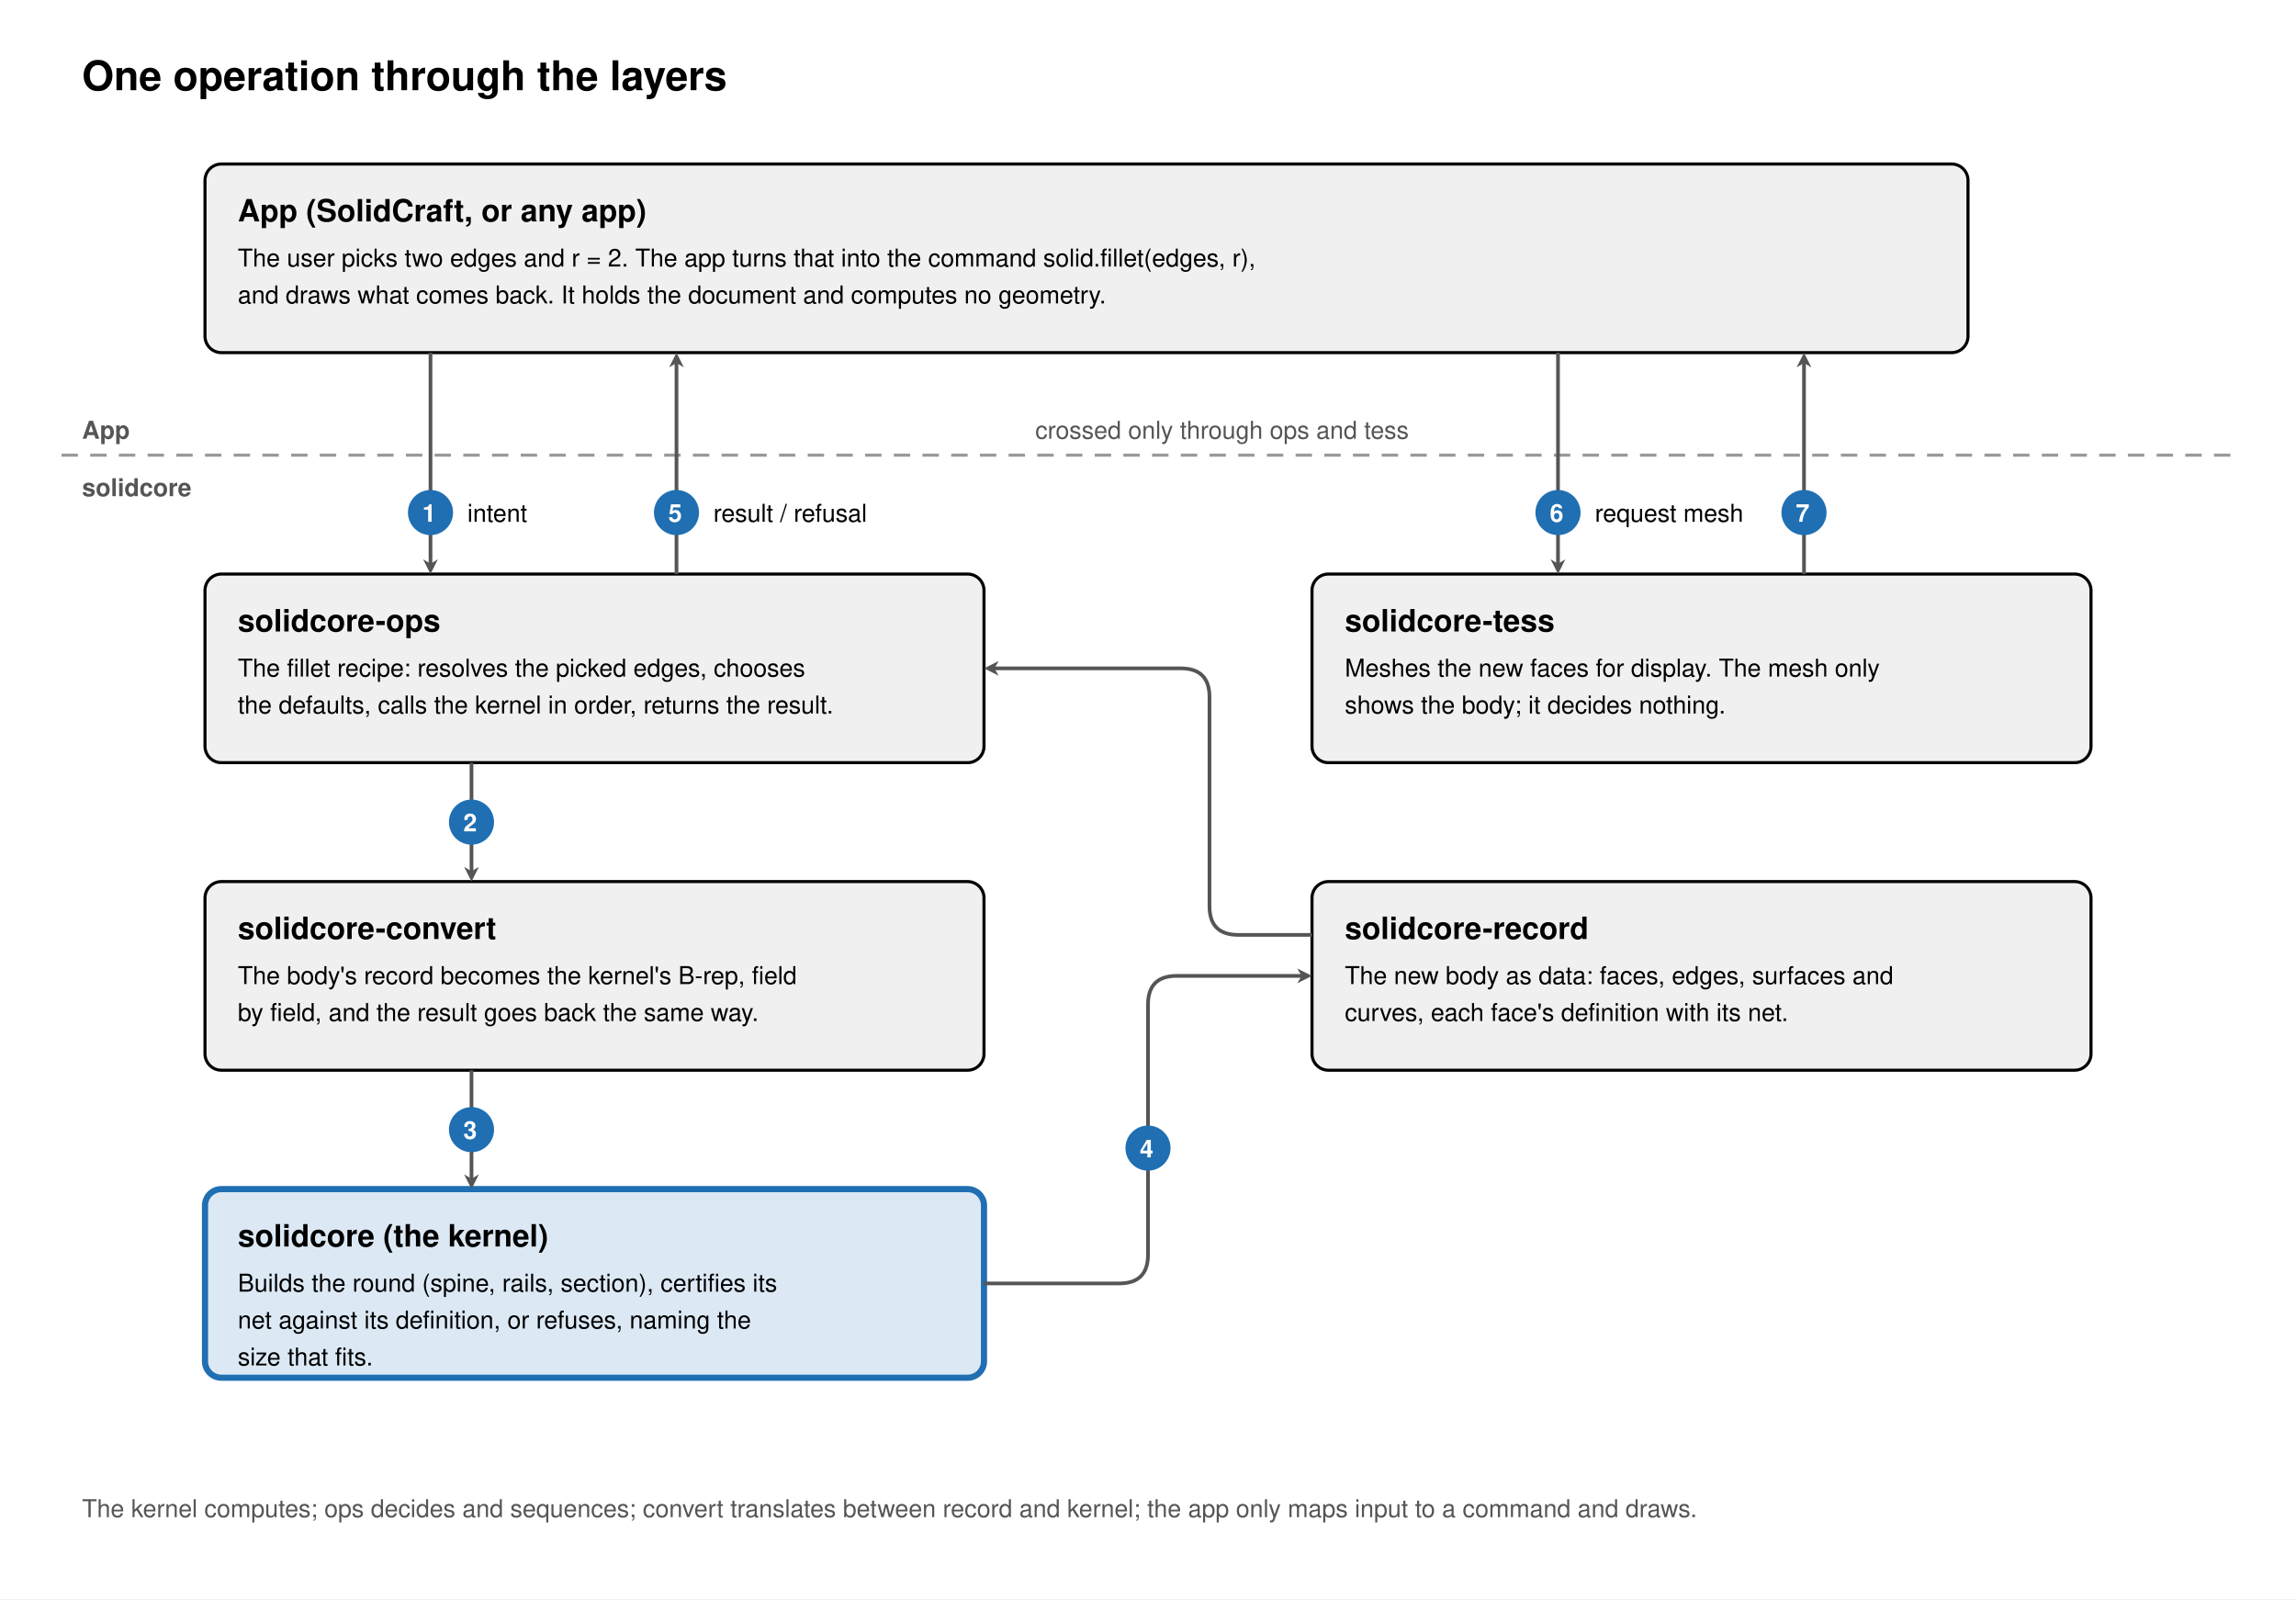
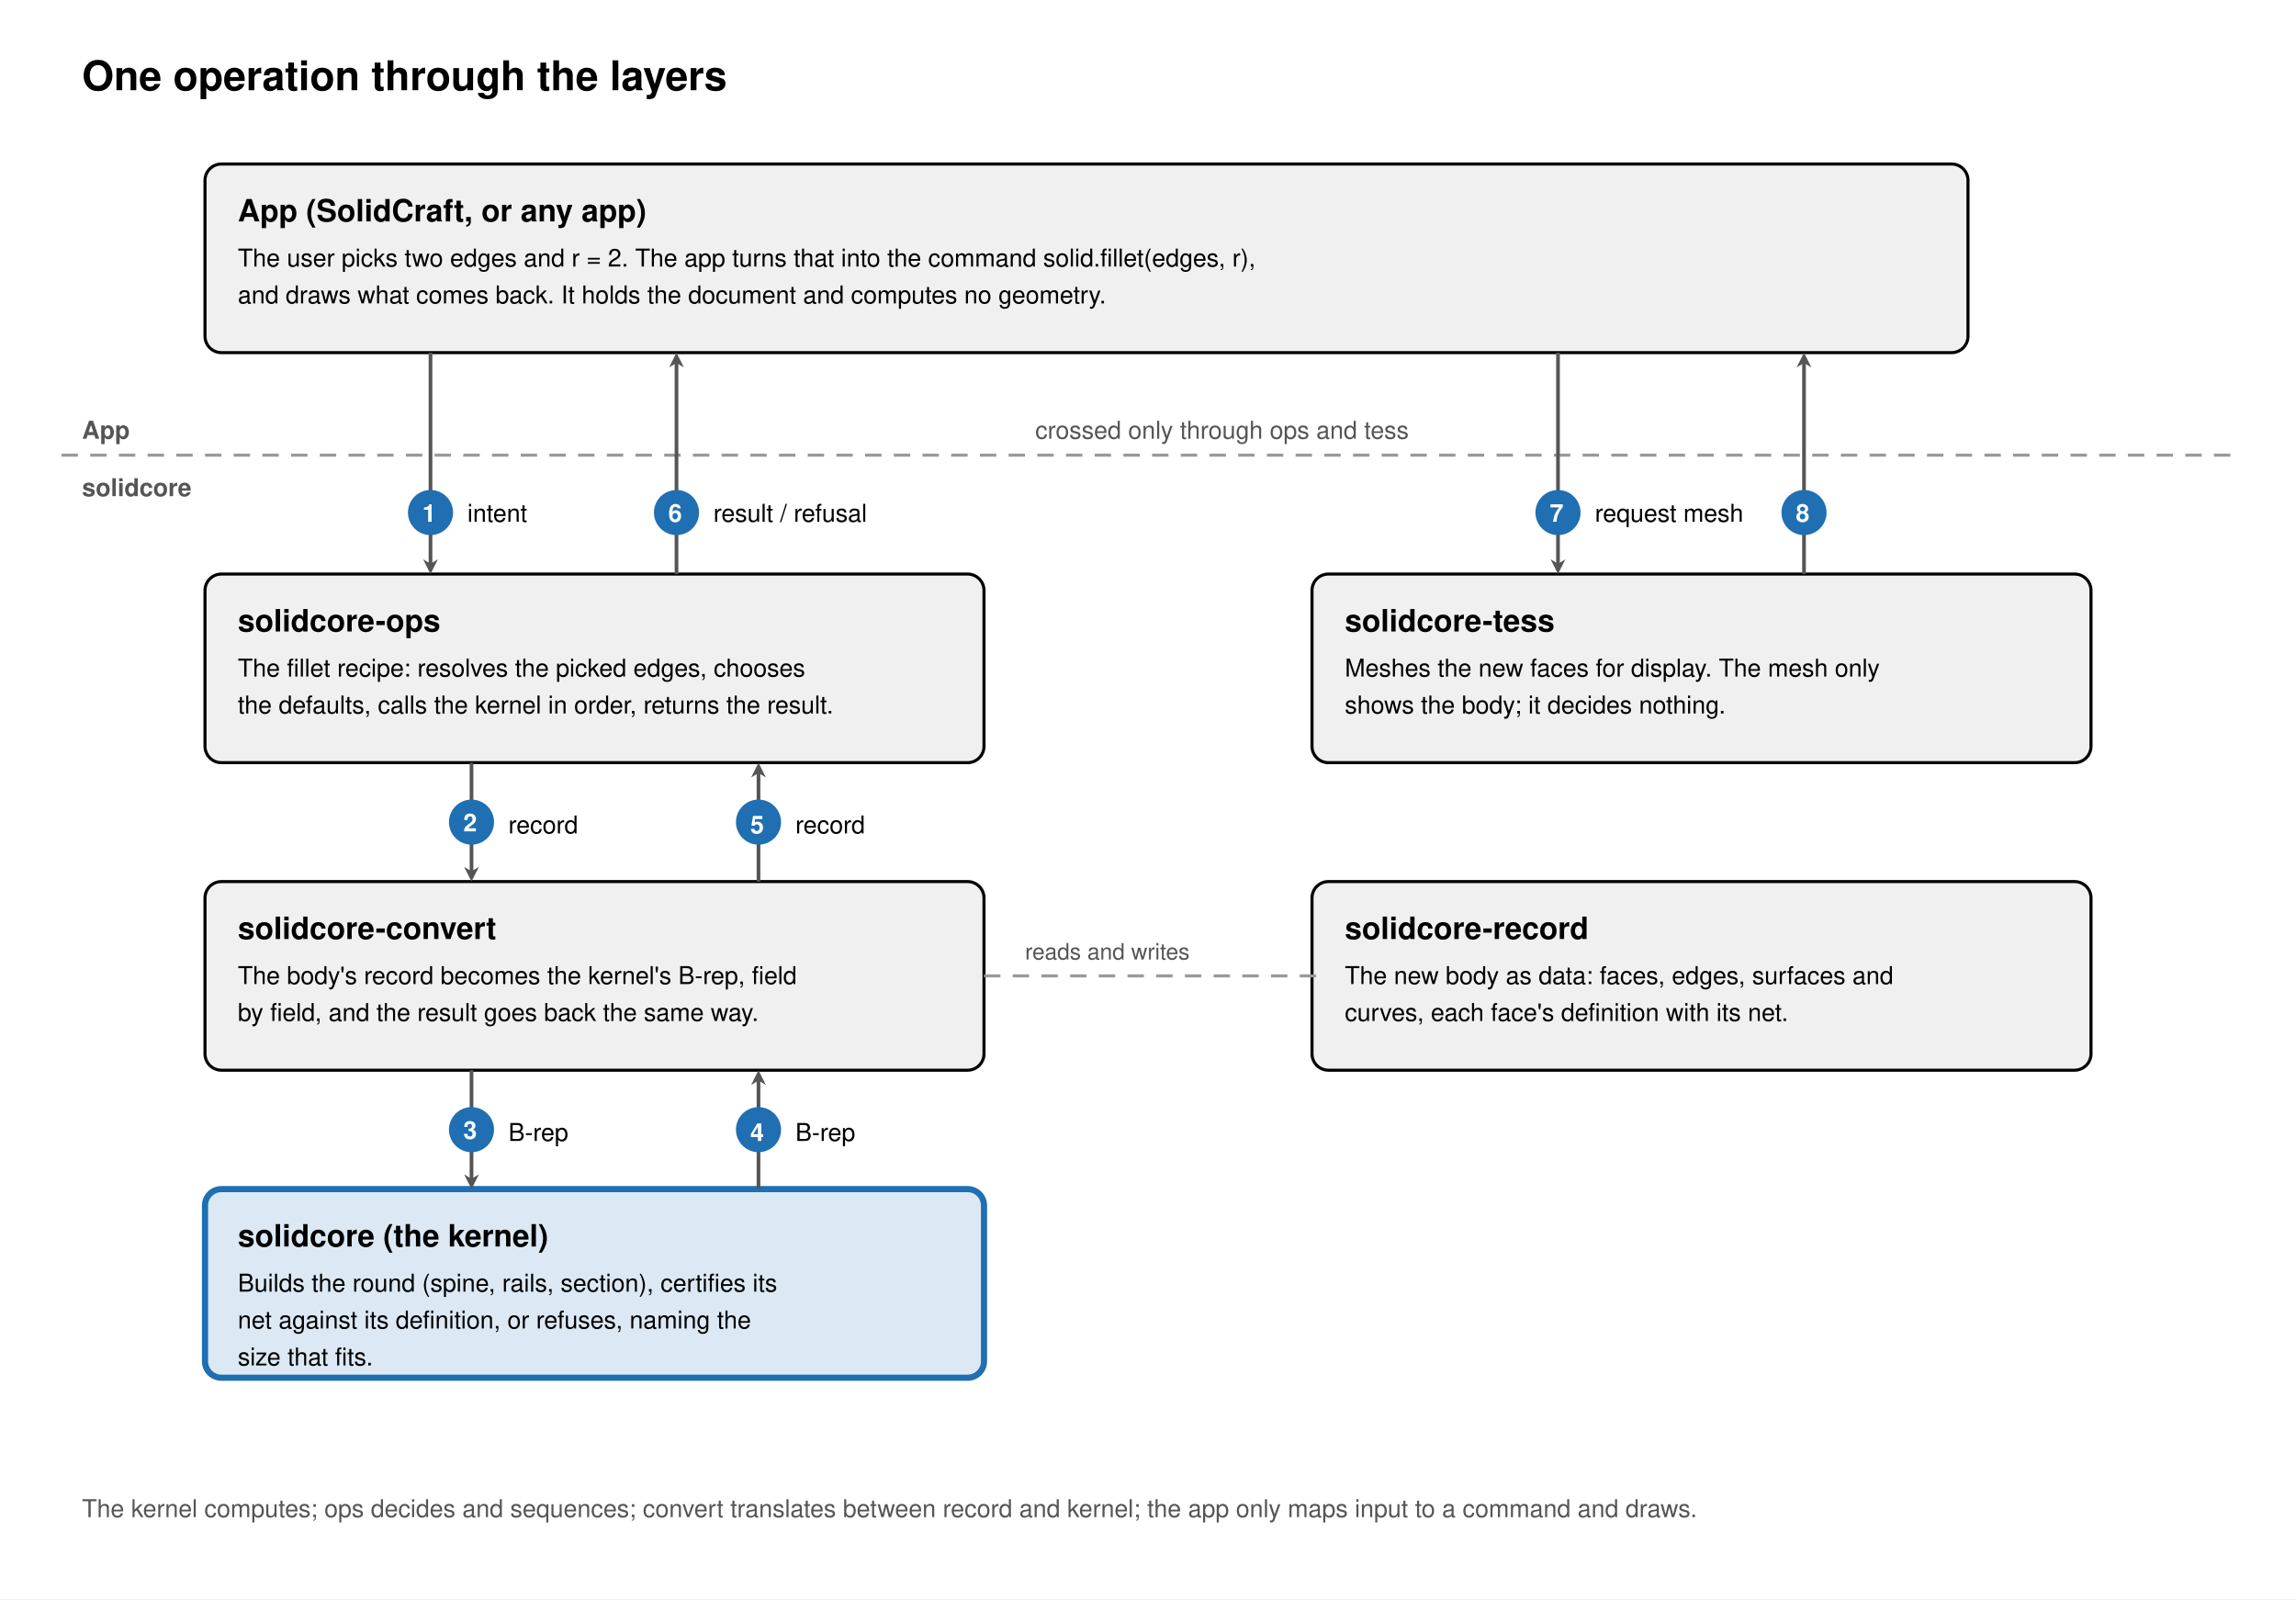
<svg xmlns="http://www.w3.org/2000/svg" width="1120" height="780" viewBox="0 0 1120 780">
  <g id="Layer_1" data-name="Layer 1">
    <path d="M0 0 L1120 0 L1120 780 L0 780 Z" fill="#ffffff" />
    <text transform="matrix(1 0 0 1 40 44)" x="0" y="0" xml:space="preserve" font-family="Helvetica" font-size="20" font-weight="bold" fill="#000000">
      <tspan x="0" y="0">One operation through the layers</tspan>
    </text>
    <path d="M108 80 L952 80 C956.418 80 960 83.582 960 88 L960 164 C960 168.418 956.418 172 952 172 L108 172 C103.582 172 100 168.418 100 164 L100 88 C100 83.582 103.582 80 108 80 Z" fill="#f0f0f0" stroke="#000000" stroke-width="1.5" stroke-miterlimit="10" />
    <text transform="matrix(1 0 0 1 116 108)" x="0" y="0" xml:space="preserve" font-family="Helvetica" font-size="15" font-weight="bold" fill="#000000">
      <tspan x="0" y="0">App (SolidCraft, or any app)</tspan>
    </text>
    <text transform="matrix(1 0 0 1 116 130)" x="0" y="0" xml:space="preserve" font-family="Helvetica" font-size="12" fill="#000000">
      <tspan x="0" y="0">The user picks two edges and r = 2. The app turns that into the command solid.fillet(edges, r),</tspan>
    </text>
    <text transform="matrix(1 0 0 1 116 148)" x="0" y="0" xml:space="preserve" font-family="Helvetica" font-size="12" fill="#000000">
      <tspan x="0" y="0">and draws what comes back. It holds the document and computes no geometry.</tspan>
    </text>
    <path d="M30 222 L1090 222" fill="none" stroke="#999999" stroke-width="1.5" stroke-miterlimit="10" stroke-dasharray="8 6" />
    <text transform="matrix(1 0 0 1 40 214)" x="0" y="0" xml:space="preserve" font-family="Helvetica" font-size="12" font-weight="bold" fill="#555555">
      <tspan x="0" y="0">App</tspan>
    </text>
    <text transform="matrix(1 0 0 1 40 242)" x="0" y="0" xml:space="preserve" font-family="Helvetica" font-size="12" font-weight="bold" fill="#555555">
      <tspan x="0" y="0">solidcore</tspan>
    </text>
    <text transform="matrix(1 0 0 1 505 214)" x="0" y="0" xml:space="preserve" font-family="Helvetica" font-size="12" fill="#555555">
      <tspan x="0" y="0">crossed only through ops and tess</tspan>
    </text>
    <path d="M108 280 L472 280 C476.418 280 480 283.582 480 288 L480 364 C480 368.418 476.418 372 472 372 L108 372 C103.582 372 100 368.418 100 364 L100 288 C100 283.582 103.582 280 108 280 Z" fill="#f0f0f0" stroke="#000000" stroke-width="1.5" stroke-miterlimit="10" />
    <text transform="matrix(1 0 0 1 116 308)" x="0" y="0" xml:space="preserve" font-family="Helvetica" font-size="15" font-weight="bold" fill="#000000">
      <tspan x="0" y="0">solidcore-ops</tspan>
    </text>
    <text transform="matrix(1 0 0 1 116 330)" x="0" y="0" xml:space="preserve" font-family="Helvetica" font-size="12" fill="#000000">
      <tspan x="0" y="0">The fillet recipe: resolves the picked edges, chooses</tspan>
    </text>
    <text transform="matrix(1 0 0 1 116 348)" x="0" y="0" xml:space="preserve" font-family="Helvetica" font-size="12" fill="#000000">
      <tspan x="0" y="0">the defaults, calls the kernel in order, returns the result.</tspan>
    </text>
    <path d="M648 280 L1012 280 C1016.418 280 1020 283.582 1020 288 L1020 364 C1020 368.418 1016.418 372 1012 372 L648 372 C643.582 372 640 368.418 640 364 L640 288 C640 283.582 643.582 280 648 280 Z" fill="#f0f0f0" stroke="#000000" stroke-width="1.5" stroke-miterlimit="10" />
    <text transform="matrix(1 0 0 1 656 308)" x="0" y="0" xml:space="preserve" font-family="Helvetica" font-size="15" font-weight="bold" fill="#000000">
      <tspan x="0" y="0">solidcore-tess</tspan>
    </text>
    <text transform="matrix(1 0 0 1 656 330)" x="0" y="0" xml:space="preserve" font-family="Helvetica" font-size="12" fill="#000000">
      <tspan x="0" y="0">Meshes the new faces for display. The mesh only</tspan>
    </text>
    <text transform="matrix(1 0 0 1 656 348)" x="0" y="0" xml:space="preserve" font-family="Helvetica" font-size="12" fill="#000000">
      <tspan x="0" y="0">shows the body; it decides nothing.</tspan>
    </text>
    <path d="M108 430 L472 430 C476.418 430 480 433.582 480 438 L480 514 C480 518.418 476.418 522 472 522 L108 522 C103.582 522 100 518.418 100 514 L100 438 C100 433.582 103.582 430 108 430 Z" fill="#f0f0f0" stroke="#000000" stroke-width="1.5" stroke-miterlimit="10" />
    <text transform="matrix(1 0 0 1 116 458)" x="0" y="0" xml:space="preserve" font-family="Helvetica" font-size="15" font-weight="bold" fill="#000000">
      <tspan x="0" y="0">solidcore-convert</tspan>
    </text>
    <text transform="matrix(1 0 0 1 116 480)" x="0" y="0" xml:space="preserve" font-family="Helvetica" font-size="12" fill="#000000">
      <tspan x="0" y="0">The body's record becomes the kernel's B-rep, field</tspan>
    </text>
    <text transform="matrix(1 0 0 1 116 498)" x="0" y="0" xml:space="preserve" font-family="Helvetica" font-size="12" fill="#000000">
      <tspan x="0" y="0">by field, and the result goes back the same way.</tspan>
    </text>
    <path d="M648 430 L1012 430 C1016.418 430 1020 433.582 1020 438 L1020 514 C1020 518.418 1016.418 522 1012 522 L648 522 C643.582 522 640 518.418 640 514 L640 438 C640 433.582 643.582 430 648 430 Z" fill="#f0f0f0" stroke="#000000" stroke-width="1.5" stroke-miterlimit="10" />
    <text transform="matrix(1 0 0 1 656 458)" x="0" y="0" xml:space="preserve" font-family="Helvetica" font-size="15" font-weight="bold" fill="#000000">
      <tspan x="0" y="0">solidcore-record</tspan>
    </text>
    <text transform="matrix(1 0 0 1 656 480)" x="0" y="0" xml:space="preserve" font-family="Helvetica" font-size="12" fill="#000000">
      <tspan x="0" y="0">The new body as data: faces, edges, surfaces and</tspan>
    </text>
    <text transform="matrix(1 0 0 1 656 498)" x="0" y="0" xml:space="preserve" font-family="Helvetica" font-size="12" fill="#000000">
      <tspan x="0" y="0">curves, each face's definition with its net.</tspan>
    </text>
    <path d="M108 580 L472 580 C476.418 580 480 583.582 480 588 L480 664 C480 668.418 476.418 672 472 672 L108 672 C103.582 672 100 668.418 100 664 L100 588 C100 583.582 103.582 580 108 580 Z" fill="#dce9f5" stroke="#1f6fb2" stroke-width="3" stroke-miterlimit="10" />
    <text transform="matrix(1 0 0 1 116 608)" x="0" y="0" xml:space="preserve" font-family="Helvetica" font-size="15" font-weight="bold" fill="#000000">
      <tspan x="0" y="0">solidcore (the kernel)</tspan>
    </text>
    <text transform="matrix(1 0 0 1 116 630)" x="0" y="0" xml:space="preserve" font-family="Helvetica" font-size="12" fill="#000000">
      <tspan x="0" y="0">Builds the round (spine, rails, section), certifies its</tspan>
    </text>
    <text transform="matrix(1 0 0 1 116 648)" x="0" y="0" xml:space="preserve" font-family="Helvetica" font-size="12" fill="#000000">
      <tspan x="0" y="0">net against its definition, or refuses, naming the</tspan>
    </text>
    <text transform="matrix(1 0 0 1 116 666)" x="0" y="0" xml:space="preserve" font-family="Helvetica" font-size="12" fill="#000000">
      <tspan x="0" y="0">size that fits.</tspan>
    </text>
    <g>
      <g>
        <path d="M210.9 172 L210.9 277.48 L209.1 277.48 L209.1 172 Z" fill="#555555" />
        <path d="M210 280 L206.4 272.8 L210 274.96 L213.6 272.8 Z" fill="#555555" />
      </g>
    </g>
    <path d="M199 250 C199 243.925 203.925 239 210 239 C216.075 239 221 243.925 221 250 C221 256.075 216.075 261 210 261 C203.925 261 199 256.075 199 250 Z" fill="#1f6fb2" />
    <text transform="matrix(1 0 0 1 206 254.5)" x="0" y="0" xml:space="preserve" font-family="Helvetica" font-size="12" font-weight="bold" fill="#ffffff">
      <tspan x="0" y="0">1</tspan>
    </text>
    <text transform="matrix(1 0 0 1 228 254.5)" x="0" y="0" xml:space="preserve" font-family="Helvetica" font-size="12" fill="#000000">
      <tspan x="0" y="0">intent</tspan>
    </text>
    <g>
      <g>
        <path d="M329.1 280 L329.1 174.52 L330.9 174.52 L330.9 280 Z" fill="#555555" />
        <path d="M330 172 L333.6 179.2 L330 177.04 L326.4 179.2 Z" fill="#555555" />
      </g>
    </g>
    <path d="M319 250 C319 243.925 323.925 239 330 239 C336.075 239 341 243.925 341 250 C341 256.075 336.075 261 330 261 C323.925 261 319 256.075 319 250 Z" fill="#1f6fb2" />
    <text transform="matrix(1 0 0 1 326 254.5)" x="0" y="0" xml:space="preserve" font-family="Helvetica" font-size="12" font-weight="bold" fill="#ffffff">
-       <tspan x="0" y="0">5</tspan>
+       <tspan x="0" y="0">6</tspan>
    </text>
    <text transform="matrix(1 0 0 1 348 254.5)" x="0" y="0" xml:space="preserve" font-family="Helvetica" font-size="12" fill="#000000">
      <tspan x="0" y="0">result / refusal</tspan>
    </text>
    <g>
      <g>
        <path d="M230.9 372 L230.9 427.48 L229.1 427.48 L229.1 372 Z" fill="#555555" />
        <path d="M230 430 L226.4 422.8 L230 424.96 L233.6 422.8 Z" fill="#555555" />
      </g>
    </g>
    <path d="M219 401 C219 394.925 223.925 390 230 390 C236.075 390 241 394.925 241 401 C241 407.075 236.075 412 230 412 C223.925 412 219 407.075 219 401 Z" fill="#1f6fb2" />
    <text transform="matrix(1 0 0 1 226 405.5)" x="0" y="0" xml:space="preserve" font-family="Helvetica" font-size="12" font-weight="bold" fill="#ffffff">
      <tspan x="0" y="0">2</tspan>
    </text>
    <g>
      <g>
        <path d="M230.9 522 L230.9 577.48 L229.1 577.48 L229.1 522 Z" fill="#555555" />
        <path d="M230 580 L226.4 572.8 L230 574.96 L233.6 572.8 Z" fill="#555555" />
      </g>
    </g>
    <path d="M219 551 C219 544.925 223.925 540 230 540 C236.075 540 241 544.925 241 551 C241 557.075 236.075 562 230 562 C223.925 562 219 557.075 219 551 Z" fill="#1f6fb2" />
    <text transform="matrix(1 0 0 1 226 555.5)" x="0" y="0" xml:space="preserve" font-family="Helvetica" font-size="12" font-weight="bold" fill="#ffffff">
      <tspan x="0" y="0">3</tspan>
    </text>
    <g>
      <g>
-         <path d="M480 625.1 L546 625.1 C554.836 625.1 559.1 620.836 559.1 612 L559.1 490 C559.1 480.17 564.17 475.1 574 475.1 L637.48 475.1 L637.48 476.9 L574 476.9 C565.164 476.9 560.9 481.164 560.9 490 L560.9 612 C560.9 621.83 555.83 626.9 546 626.9 L480 626.9 Z" fill="#555555" />
-         <path d="M640 476 L632.8 479.6 L634.96 476 L632.8 472.4 Z" fill="#555555" />
-       </g>
-     </g>
-     <path d="M549 560 C549 553.925 553.925 549 560 549 C566.075 549 571 553.925 571 560 C571 566.075 566.075 571 560 571 C553.925 571 549 566.075 549 560 Z" fill="#1f6fb2" />
-     <text transform="matrix(1 0 0 1 556 564.5)" x="0" y="0" xml:space="preserve" font-family="Helvetica" font-size="12" font-weight="bold" fill="#ffffff">
-       <tspan x="0" y="0">4</tspan>
-     </text>
-     <g>
-       <g>
-         <path d="M640 456.9 L604 456.9 C594.17 456.9 589.1 451.83 589.1 442 L589.1 340 C589.1 331.164 584.836 326.9 576 326.9 L482.52 326.9 L482.52 325.1 L576 325.1 C585.83 325.1 590.9 330.17 590.9 340 L590.9 442 C590.9 450.836 595.164 455.1 604 455.1 L640 455.1 Z" fill="#555555" />
-         <path d="M480 326 L487.2 322.4 L485.04 326 L487.2 329.6 Z" fill="#555555" />
-       </g>
-     </g>
-     <g>
-       <g>
        <path d="M760.9 172 L760.9 277.48 L759.1 277.48 L759.1 172 Z" fill="#555555" />
        <path d="M760 280 L756.4 272.8 L760 274.96 L763.6 272.8 Z" fill="#555555" />
      </g>
    </g>
    <path d="M749 250 C749 243.925 753.925 239 760 239 C766.075 239 771 243.925 771 250 C771 256.075 766.075 261 760 261 C753.925 261 749 256.075 749 250 Z" fill="#1f6fb2" />
    <text transform="matrix(1 0 0 1 756 254.5)" x="0" y="0" xml:space="preserve" font-family="Helvetica" font-size="12" font-weight="bold" fill="#ffffff">
-       <tspan x="0" y="0">6</tspan>
+       <tspan x="0" y="0">7</tspan>
    </text>
    <text transform="matrix(1 0 0 1 778 254.5)" x="0" y="0" xml:space="preserve" font-family="Helvetica" font-size="12" fill="#000000">
      <tspan x="0" y="0">request mesh</tspan>
    </text>
    <g>
      <g>
        <path d="M879.1 280 L879.1 174.52 L880.9 174.52 L880.9 280 Z" fill="#555555" />
        <path d="M880 172 L883.6 179.2 L880 177.04 L876.4 179.2 Z" fill="#555555" />
      </g>
    </g>
    <path d="M869 250 C869 243.925 873.925 239 880 239 C886.075 239 891 243.925 891 250 C891 256.075 886.075 261 880 261 C873.925 261 869 256.075 869 250 Z" fill="#1f6fb2" />
    <text transform="matrix(1 0 0 1 876 254.5)" x="0" y="0" xml:space="preserve" font-family="Helvetica" font-size="12" font-weight="bold" fill="#ffffff">
-       <tspan x="0" y="0">7</tspan>
+       <tspan x="0" y="0">8</tspan>
    </text>
    <text transform="matrix(1 0 0 1 40 740)" x="0" y="0" xml:space="preserve" font-family="Helvetica" font-size="12" fill="#555555">
      <tspan x="0" y="0">The kernel computes; ops decides and sequences; convert translates between record and kernel; the app only maps input to a command and draws.</tspan>
    </text>
+     <g>
+       <g>
+         <path d="M369.1 580 L369.1 524.52 L370.9 524.52 L370.9 580 Z" fill="#555555" />
+         <path d="M370 522 L373.6 529.2 L370 527.04 L366.4 529.2 Z" fill="#555555" />
+       </g>
+     </g>
+     <path d="M359 551 C359 544.925 363.925 540 370 540 C376.075 540 381 544.925 381 551 C381 557.075 376.075 562 370 562 C363.925 562 359 557.075 359 551 Z" fill="#1f6fb2" />
+     <text transform="matrix(1 0 0 1 366 556.5)" x="0" y="0" xml:space="preserve" font-family="Helvetica" font-size="12" font-weight="bold" fill="#ffffff">
+       <tspan x="0" y="0">4</tspan>
+     </text>
+     <text transform="matrix(1 0 0 1 388 556.5)" x="0" y="0" xml:space="preserve" font-family="Helvetica" font-size="12" fill="#000000">
+       <tspan x="0" y="0">B-rep</tspan>
+     </text>
+     <g>
+       <g>
+         <path d="M369.1 430 L369.1 374.52 L370.9 374.52 L370.9 430 Z" fill="#555555" />
+         <path d="M370 372 L373.6 379.2 L370 377.04 L366.4 379.2 Z" fill="#555555" />
+       </g>
+     </g>
+     <path d="M359 401 C359 394.925 363.925 390 370 390 C376.075 390 381 394.925 381 401 C381 407.075 376.075 412 370 412 C363.925 412 359 407.075 359 401 Z" fill="#1f6fb2" />
+     <text transform="matrix(1 0 0 1 366 406.5)" x="0" y="0" xml:space="preserve" font-family="Helvetica" font-size="12" font-weight="bold" fill="#ffffff">
+       <tspan x="0" y="0">5</tspan>
+     </text>
+     <text transform="matrix(1 0 0 1 388 406.5)" x="0" y="0" xml:space="preserve" font-family="Helvetica" font-size="12" fill="#000000">
+       <tspan x="0" y="0">record</tspan>
+     </text>
+     <text transform="matrix(1 0 0 1 248 406.5)" x="0" y="0" xml:space="preserve" font-family="Helvetica" font-size="12" fill="#000000">
+       <tspan x="0" y="0">record</tspan>
+     </text>
+     <text transform="matrix(1 0 0 1 248 556.5)" x="0" y="0" xml:space="preserve" font-family="Helvetica" font-size="12" fill="#000000">
+       <tspan x="0" y="0">B-rep</tspan>
+     </text>
+     <path d="M480 476 L648 476" fill="none" stroke="#999999" stroke-width="1.5" stroke-miterlimit="10" stroke-dasharray="8 6" />
+     <text transform="matrix(1 0 0 1 500 468)" x="0" y="0" xml:space="preserve" font-family="Helvetica" font-size="11" fill="#555555">
+       <tspan x="0" y="0">reads and writes</tspan>
+     </text>
  </g>
</svg>
